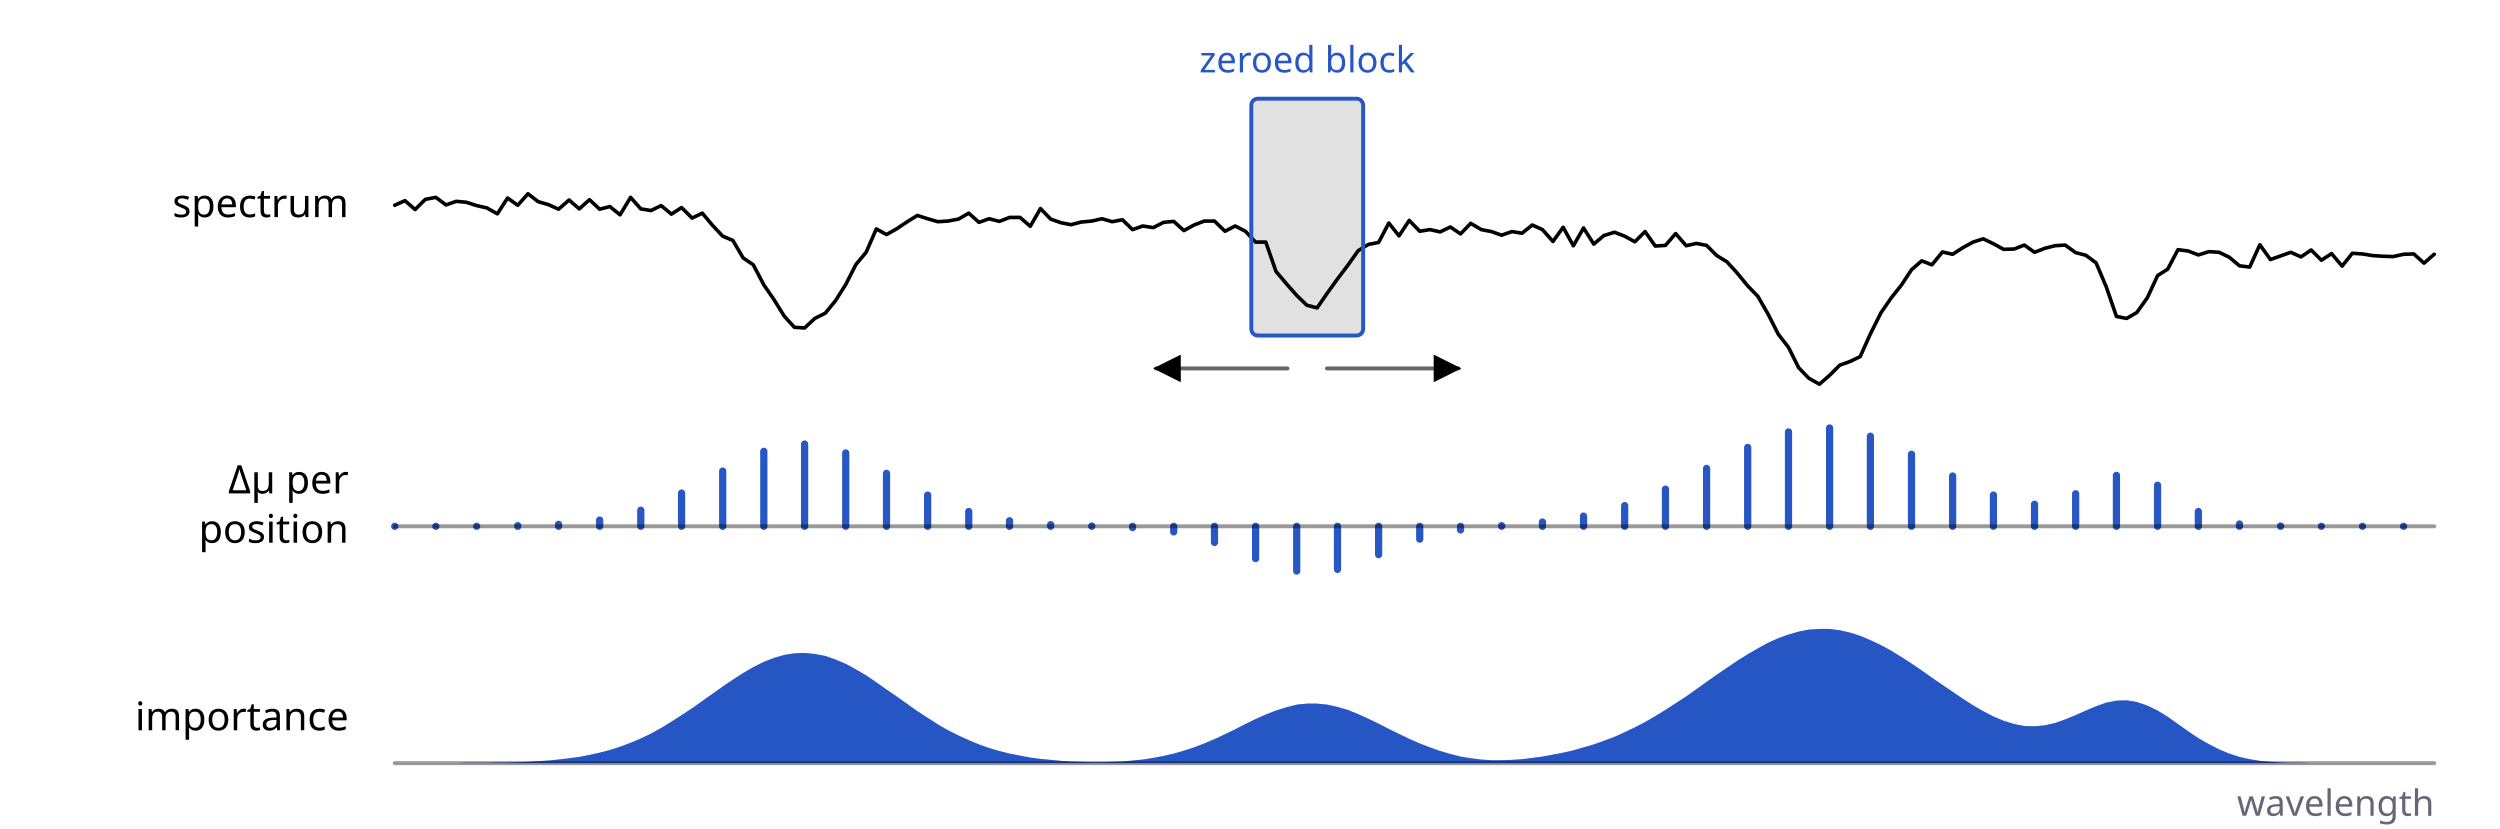
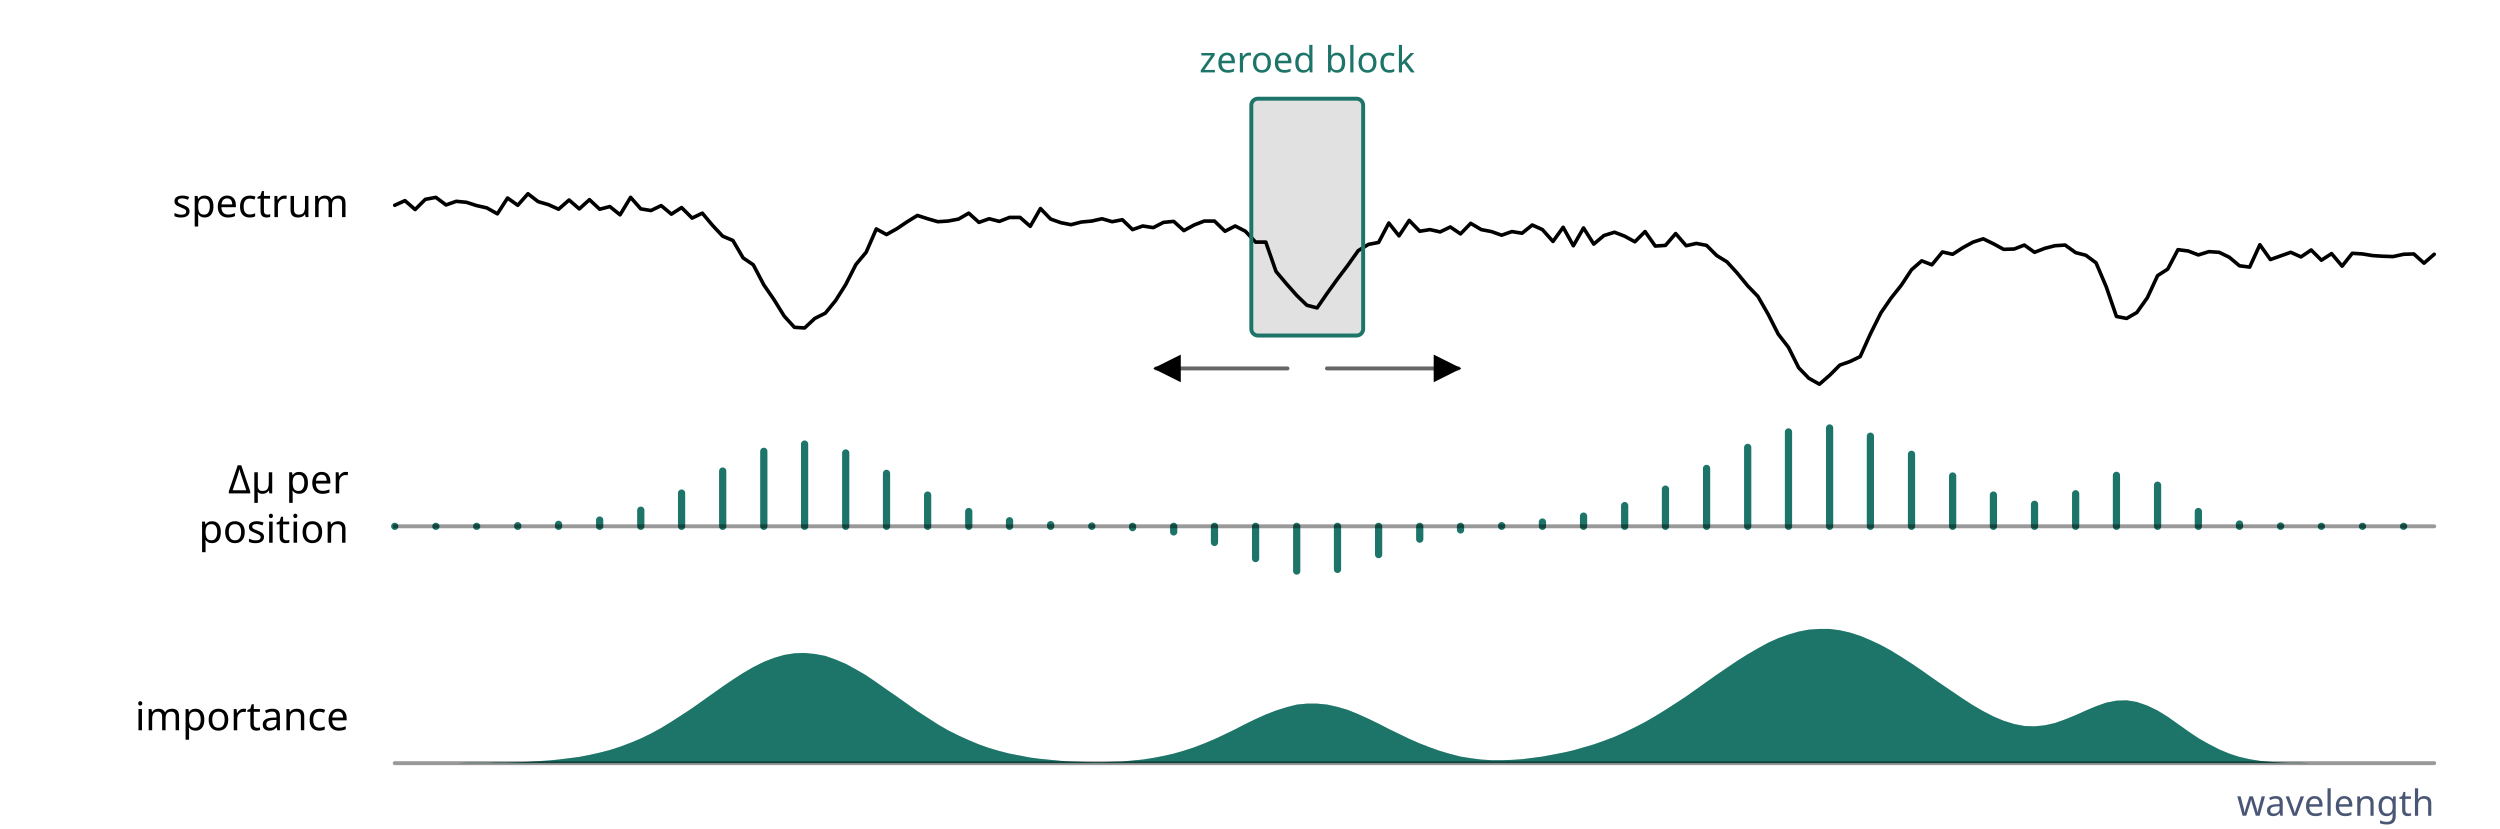
<svg xmlns="http://www.w3.org/2000/svg" viewBox="0 0 760 252" width="100%" role="img" aria-labelledby="ablation-title" font-family="sans-serif" font-size="13" fill="none" stroke="currentColor" stroke-width="1.2" stroke-linejoin="round" stroke-linecap="round">
  <defs>
    <marker id="ablation-arrow" viewBox="0 0 10 10" refX="9" refY="5" markerWidth="7" markerHeight="7" orient="auto-start-reverse">
      <path d="M0 0 L10 5 L0 10 z" fill="currentColor" stroke="none" />
    </marker>
  </defs>
  <text x="106.0" y="66.0" font-size="12" text-anchor="end" stroke="none" fill="currentColor">spectrum</text>
  <path d="M120.0 62.4 L123.1 61.0 L126.2 63.7 L129.3 60.6 L132.5 60.0 L135.6 62.3 L138.7 61.2 L141.8 61.5 L144.9 62.5 L148.0 63.2 L151.2 65.0 L154.3 60.2 L157.4 62.4 L160.5 58.9 L163.6 61.3 L166.7 62.2 L169.8 63.6 L173.0 60.8 L176.1 63.5 L179.2 60.7 L182.3 63.6 L185.4 62.8 L188.5 65.3 L191.7 60.0 L194.8 63.5 L197.9 64.0 L201.0 62.5 L204.1 65.1 L207.2 63.1 L210.4 66.3 L213.5 64.8 L216.6 68.5 L219.7 71.8 L222.8 73.1 L225.9 78.4 L229.0 80.5 L232.2 86.6 L235.3 91.1 L238.4 96.1 L241.5 99.5 L244.6 99.7 L247.7 96.8 L250.9 95.2 L254.0 91.4 L257.1 86.5 L260.2 80.4 L263.3 76.7 L266.4 69.6 L269.5 71.3 L272.7 69.5 L275.8 67.4 L278.9 65.5 L282.0 66.5 L285.1 67.4 L288.2 67.2 L291.4 66.6 L294.5 64.8 L297.6 67.6 L300.7 66.5 L303.8 67.3 L306.9 66.1 L310.1 66.1 L313.2 68.8 L316.3 63.4 L319.4 66.6 L322.5 67.7 L325.6 68.3 L328.7 67.5 L331.9 67.2 L335.0 66.5 L338.1 67.4 L341.2 66.8 L344.3 69.8 L347.4 68.7 L350.6 69.2 L353.7 67.6 L356.8 67.3 L359.9 70.1 L363.0 68.4 L366.1 67.2 L369.2 67.2 L372.4 70.3 L375.5 68.7 L378.6 70.3 L381.7 73.6 L384.8 73.6 L387.9 82.5 L391.1 86.3 L394.2 89.8 L397.3 92.8 L400.4 93.6 L403.5 89.1 L406.6 84.8 L409.7 80.7 L412.9 76.2 L416.0 74.3 L419.1 73.7 L422.2 67.8 L425.3 71.7 L428.4 67.0 L431.6 70.3 L434.7 69.8 L437.8 70.5 L440.9 69.0 L444.0 71.1 L447.1 67.9 L450.3 69.8 L453.4 70.4 L456.5 71.5 L459.6 70.4 L462.7 70.9 L465.8 68.4 L468.9 69.8 L472.1 73.4 L475.2 69.1 L478.3 74.7 L481.4 69.3 L484.5 74.2 L487.6 71.6 L490.8 70.6 L493.9 71.8 L497.0 73.5 L500.1 70.4 L503.2 74.8 L506.3 74.6 L509.4 71.0 L512.6 74.7 L515.7 74.0 L518.8 74.6 L521.9 77.7 L525.0 79.6 L528.1 83.0 L531.3 86.9 L534.4 90.1 L537.5 95.5 L540.6 101.6 L543.7 105.6 L546.8 111.8 L549.9 115.0 L553.1 116.8 L556.2 114.1 L559.3 111.0 L562.4 109.9 L565.5 108.4 L568.6 101.5 L571.8 95.1 L574.9 90.6 L578.0 86.7 L581.1 82.0 L584.2 79.3 L587.3 80.5 L590.5 76.6 L593.6 77.3 L596.7 75.3 L599.8 73.6 L602.9 72.6 L606.0 74.1 L609.1 75.8 L612.3 75.7 L615.4 74.5 L618.5 76.7 L621.6 75.5 L624.7 74.7 L627.8 74.5 L631.0 76.8 L634.1 77.6 L637.2 79.9 L640.3 87.2 L643.4 96.2 L646.5 96.8 L649.6 95.0 L652.8 90.5 L655.9 83.8 L659.0 81.8 L662.1 75.9 L665.2 76.3 L668.3 77.5 L671.5 76.5 L674.6 76.7 L677.7 78.2 L680.8 80.8 L683.9 81.2 L687.0 74.4 L690.2 78.9 L693.3 77.8 L696.4 76.7 L699.5 78.1 L702.6 76.0 L705.7 79.1 L708.8 77.1 L712.0 80.9 L715.1 77.0 L718.2 77.2 L721.3 77.7 L724.4 77.9 L727.5 78.0 L730.7 77.3 L733.8 77.2 L736.9 80.0 L740.0 77.3" stroke-width="1.1" />
-   <rect x="380.4" y="30.0" width="34.0" height="72.0" rx="2" fill="currentColor" fill-opacity="0.12" style="stroke: var(--color-brand-primary, #2757c4)" />
-   <text x="397.4" y="22.0" font-size="11" text-anchor="middle" stroke="none" style="fill: var(--color-brand-primary, #2757c4)">zeroed block</text>
+   <rect x="380.4" y="30.0" width="34.0" height="72.0" rx="2" fill="currentColor" fill-opacity="0.12" style="stroke: var(--d-teal, #1D7468)" />
+   <text x="397.4" y="22.0" font-size="11" text-anchor="middle" stroke="none" style="fill: var(--d-teal, #1D7468)">zeroed block</text>
  <line x1="403.4" y1="112.0" x2="443.4" y2="112.0" marker-end="url(#ablation-arrow)" stroke-opacity="0.6" />
  <line x1="391.4" y1="112.0" x2="351.4" y2="112.0" marker-end="url(#ablation-arrow)" stroke-opacity="0.6" />
  <text x="106.0" y="150.0" font-size="12" text-anchor="end" stroke="none" fill="currentColor">Δμ per</text>
  <text x="106.0" y="165.0" font-size="12" text-anchor="end" stroke="none" fill="currentColor">position</text>
-   <line x1="120.0" y1="160.0" x2="120.0" y2="160.0" stroke-width="2.2" style="stroke: var(--color-brand-primary, #2757c4)" />
-   <line x1="132.5" y1="160.0" x2="132.5" y2="160.0" stroke-width="2.2" style="stroke: var(--color-brand-primary, #2757c4)" />
-   <line x1="144.9" y1="160.0" x2="144.9" y2="160.0" stroke-width="2.2" style="stroke: var(--color-brand-primary, #2757c4)" />
-   <line x1="157.4" y1="160.0" x2="157.4" y2="159.8" stroke-width="2.2" style="stroke: var(--color-brand-primary, #2757c4)" />
-   <line x1="169.8" y1="160.0" x2="169.8" y2="159.4" stroke-width="2.2" style="stroke: var(--color-brand-primary, #2757c4)" />
-   <line x1="182.3" y1="160.0" x2="182.3" y2="158.1" stroke-width="2.2" style="stroke: var(--color-brand-primary, #2757c4)" />
-   <line x1="194.8" y1="160.0" x2="194.8" y2="155.1" stroke-width="2.2" style="stroke: var(--color-brand-primary, #2757c4)" />
-   <line x1="207.2" y1="160.0" x2="207.2" y2="149.9" stroke-width="2.2" style="stroke: var(--color-brand-primary, #2757c4)" />
-   <line x1="219.7" y1="160.0" x2="219.7" y2="143.2" stroke-width="2.2" style="stroke: var(--color-brand-primary, #2757c4)" />
-   <line x1="232.2" y1="160.0" x2="232.2" y2="137.2" stroke-width="2.2" style="stroke: var(--color-brand-primary, #2757c4)" />
-   <line x1="244.6" y1="160.0" x2="244.6" y2="135.0" stroke-width="2.2" style="stroke: var(--color-brand-primary, #2757c4)" />
-   <line x1="257.1" y1="160.0" x2="257.1" y2="137.7" stroke-width="2.2" style="stroke: var(--color-brand-primary, #2757c4)" />
-   <line x1="269.5" y1="160.0" x2="269.5" y2="143.9" stroke-width="2.2" style="stroke: var(--color-brand-primary, #2757c4)" />
-   <line x1="282.0" y1="160.0" x2="282.0" y2="150.5" stroke-width="2.2" style="stroke: var(--color-brand-primary, #2757c4)" />
-   <line x1="294.5" y1="160.0" x2="294.5" y2="155.5" stroke-width="2.2" style="stroke: var(--color-brand-primary, #2757c4)" />
-   <line x1="306.9" y1="160.0" x2="306.9" y2="158.3" stroke-width="2.2" style="stroke: var(--color-brand-primary, #2757c4)" />
-   <line x1="319.4" y1="160.0" x2="319.4" y2="159.5" stroke-width="2.2" style="stroke: var(--color-brand-primary, #2757c4)" />
-   <line x1="331.9" y1="160.0" x2="331.9" y2="159.9" stroke-width="2.2" style="stroke: var(--color-brand-primary, #2757c4)" />
-   <line x1="344.3" y1="160.0" x2="344.3" y2="160.4" stroke-width="2.2" style="stroke: var(--color-brand-primary, #2757c4)" />
-   <line x1="356.8" y1="160.0" x2="356.8" y2="161.7" stroke-width="2.2" style="stroke: var(--color-brand-primary, #2757c4)" />
-   <line x1="369.2" y1="160.0" x2="369.2" y2="164.9" stroke-width="2.2" style="stroke: var(--color-brand-primary, #2757c4)" />
-   <line x1="381.7" y1="160.0" x2="381.7" y2="169.8" stroke-width="2.2" style="stroke: var(--color-brand-primary, #2757c4)" />
-   <line x1="394.2" y1="160.0" x2="394.2" y2="173.6" stroke-width="2.2" style="stroke: var(--color-brand-primary, #2757c4)" />
-   <line x1="406.6" y1="160.0" x2="406.6" y2="173.1" stroke-width="2.2" style="stroke: var(--color-brand-primary, #2757c4)" />
-   <line x1="419.1" y1="160.0" x2="419.1" y2="168.6" stroke-width="2.2" style="stroke: var(--color-brand-primary, #2757c4)" />
-   <line x1="431.6" y1="160.0" x2="431.6" y2="163.9" stroke-width="2.2" style="stroke: var(--color-brand-primary, #2757c4)" />
-   <line x1="444.0" y1="160.0" x2="444.0" y2="161.1" stroke-width="2.2" style="stroke: var(--color-brand-primary, #2757c4)" />
-   <line x1="456.5" y1="160.0" x2="456.5" y2="159.8" stroke-width="2.2" style="stroke: var(--color-brand-primary, #2757c4)" />
-   <line x1="468.9" y1="160.0" x2="468.9" y2="158.7" stroke-width="2.2" style="stroke: var(--color-brand-primary, #2757c4)" />
-   <line x1="481.4" y1="160.0" x2="481.4" y2="156.9" stroke-width="2.2" style="stroke: var(--color-brand-primary, #2757c4)" />
-   <line x1="493.9" y1="160.0" x2="493.9" y2="153.7" stroke-width="2.2" style="stroke: var(--color-brand-primary, #2757c4)" />
-   <line x1="506.3" y1="160.0" x2="506.3" y2="148.7" stroke-width="2.2" style="stroke: var(--color-brand-primary, #2757c4)" />
-   <line x1="518.8" y1="160.0" x2="518.8" y2="142.4" stroke-width="2.2" style="stroke: var(--color-brand-primary, #2757c4)" />
-   <line x1="531.3" y1="160.0" x2="531.3" y2="136.0" stroke-width="2.2" style="stroke: var(--color-brand-primary, #2757c4)" />
-   <line x1="543.7" y1="160.0" x2="543.7" y2="131.3" stroke-width="2.2" style="stroke: var(--color-brand-primary, #2757c4)" />
-   <line x1="556.2" y1="160.0" x2="556.2" y2="130.1" stroke-width="2.2" style="stroke: var(--color-brand-primary, #2757c4)" />
-   <line x1="568.6" y1="160.0" x2="568.6" y2="132.6" stroke-width="2.2" style="stroke: var(--color-brand-primary, #2757c4)" />
-   <line x1="581.1" y1="160.0" x2="581.1" y2="138.1" stroke-width="2.2" style="stroke: var(--color-brand-primary, #2757c4)" />
-   <line x1="593.6" y1="160.0" x2="593.6" y2="144.7" stroke-width="2.2" style="stroke: var(--color-brand-primary, #2757c4)" />
-   <line x1="606.0" y1="160.0" x2="606.0" y2="150.5" stroke-width="2.2" style="stroke: var(--color-brand-primary, #2757c4)" />
-   <line x1="618.5" y1="160.0" x2="618.5" y2="153.3" stroke-width="2.2" style="stroke: var(--color-brand-primary, #2757c4)" />
-   <line x1="631.0" y1="160.0" x2="631.0" y2="150.1" stroke-width="2.2" style="stroke: var(--color-brand-primary, #2757c4)" />
-   <line x1="643.4" y1="160.0" x2="643.4" y2="144.5" stroke-width="2.2" style="stroke: var(--color-brand-primary, #2757c4)" />
-   <line x1="655.9" y1="160.0" x2="655.9" y2="147.5" stroke-width="2.2" style="stroke: var(--color-brand-primary, #2757c4)" />
-   <line x1="668.3" y1="160.0" x2="668.3" y2="155.5" stroke-width="2.2" style="stroke: var(--color-brand-primary, #2757c4)" />
-   <line x1="680.8" y1="160.0" x2="680.8" y2="159.3" stroke-width="2.2" style="stroke: var(--color-brand-primary, #2757c4)" />
-   <line x1="693.3" y1="160.0" x2="693.3" y2="159.9" stroke-width="2.2" style="stroke: var(--color-brand-primary, #2757c4)" />
-   <line x1="705.7" y1="160.0" x2="705.7" y2="160.0" stroke-width="2.2" style="stroke: var(--color-brand-primary, #2757c4)" />
-   <line x1="718.2" y1="160.0" x2="718.2" y2="160.0" stroke-width="2.2" style="stroke: var(--color-brand-primary, #2757c4)" />
-   <line x1="730.7" y1="160.0" x2="730.7" y2="160.0" stroke-width="2.2" style="stroke: var(--color-brand-primary, #2757c4)" />
+   <line x1="120.0" y1="160.0" x2="120.0" y2="160.0" stroke-width="2.2" style="stroke: var(--d-teal, #1D7468)" />
+   <line x1="132.5" y1="160.0" x2="132.5" y2="160.0" stroke-width="2.2" style="stroke: var(--d-teal, #1D7468)" />
+   <line x1="144.9" y1="160.0" x2="144.9" y2="160.0" stroke-width="2.2" style="stroke: var(--d-teal, #1D7468)" />
+   <line x1="157.4" y1="160.0" x2="157.4" y2="159.8" stroke-width="2.2" style="stroke: var(--d-teal, #1D7468)" />
+   <line x1="169.8" y1="160.0" x2="169.8" y2="159.4" stroke-width="2.2" style="stroke: var(--d-teal, #1D7468)" />
+   <line x1="182.3" y1="160.0" x2="182.3" y2="158.1" stroke-width="2.2" style="stroke: var(--d-teal, #1D7468)" />
+   <line x1="194.8" y1="160.0" x2="194.8" y2="155.1" stroke-width="2.2" style="stroke: var(--d-teal, #1D7468)" />
+   <line x1="207.2" y1="160.0" x2="207.2" y2="149.9" stroke-width="2.2" style="stroke: var(--d-teal, #1D7468)" />
+   <line x1="219.7" y1="160.0" x2="219.7" y2="143.2" stroke-width="2.2" style="stroke: var(--d-teal, #1D7468)" />
+   <line x1="232.2" y1="160.0" x2="232.2" y2="137.2" stroke-width="2.2" style="stroke: var(--d-teal, #1D7468)" />
+   <line x1="244.6" y1="160.0" x2="244.6" y2="135.0" stroke-width="2.2" style="stroke: var(--d-teal, #1D7468)" />
+   <line x1="257.1" y1="160.0" x2="257.1" y2="137.7" stroke-width="2.2" style="stroke: var(--d-teal, #1D7468)" />
+   <line x1="269.5" y1="160.0" x2="269.5" y2="143.9" stroke-width="2.2" style="stroke: var(--d-teal, #1D7468)" />
+   <line x1="282.0" y1="160.0" x2="282.0" y2="150.5" stroke-width="2.2" style="stroke: var(--d-teal, #1D7468)" />
+   <line x1="294.5" y1="160.0" x2="294.5" y2="155.5" stroke-width="2.2" style="stroke: var(--d-teal, #1D7468)" />
+   <line x1="306.9" y1="160.0" x2="306.9" y2="158.3" stroke-width="2.2" style="stroke: var(--d-teal, #1D7468)" />
+   <line x1="319.4" y1="160.0" x2="319.4" y2="159.5" stroke-width="2.2" style="stroke: var(--d-teal, #1D7468)" />
+   <line x1="331.9" y1="160.0" x2="331.9" y2="159.9" stroke-width="2.2" style="stroke: var(--d-teal, #1D7468)" />
+   <line x1="344.3" y1="160.0" x2="344.3" y2="160.4" stroke-width="2.2" style="stroke: var(--d-teal, #1D7468)" />
+   <line x1="356.8" y1="160.0" x2="356.8" y2="161.7" stroke-width="2.2" style="stroke: var(--d-teal, #1D7468)" />
+   <line x1="369.2" y1="160.0" x2="369.2" y2="164.9" stroke-width="2.2" style="stroke: var(--d-teal, #1D7468)" />
+   <line x1="381.7" y1="160.0" x2="381.7" y2="169.8" stroke-width="2.2" style="stroke: var(--d-teal, #1D7468)" />
+   <line x1="394.2" y1="160.0" x2="394.2" y2="173.6" stroke-width="2.2" style="stroke: var(--d-teal, #1D7468)" />
+   <line x1="406.6" y1="160.0" x2="406.6" y2="173.1" stroke-width="2.2" style="stroke: var(--d-teal, #1D7468)" />
+   <line x1="419.1" y1="160.0" x2="419.1" y2="168.6" stroke-width="2.2" style="stroke: var(--d-teal, #1D7468)" />
+   <line x1="431.6" y1="160.0" x2="431.6" y2="163.9" stroke-width="2.2" style="stroke: var(--d-teal, #1D7468)" />
+   <line x1="444.0" y1="160.0" x2="444.0" y2="161.1" stroke-width="2.2" style="stroke: var(--d-teal, #1D7468)" />
+   <line x1="456.5" y1="160.0" x2="456.5" y2="159.8" stroke-width="2.2" style="stroke: var(--d-teal, #1D7468)" />
+   <line x1="468.9" y1="160.0" x2="468.9" y2="158.7" stroke-width="2.2" style="stroke: var(--d-teal, #1D7468)" />
+   <line x1="481.4" y1="160.0" x2="481.4" y2="156.9" stroke-width="2.2" style="stroke: var(--d-teal, #1D7468)" />
+   <line x1="493.9" y1="160.0" x2="493.9" y2="153.7" stroke-width="2.2" style="stroke: var(--d-teal, #1D7468)" />
+   <line x1="506.3" y1="160.0" x2="506.3" y2="148.7" stroke-width="2.2" style="stroke: var(--d-teal, #1D7468)" />
+   <line x1="518.8" y1="160.0" x2="518.8" y2="142.4" stroke-width="2.2" style="stroke: var(--d-teal, #1D7468)" />
+   <line x1="531.3" y1="160.0" x2="531.3" y2="136.0" stroke-width="2.2" style="stroke: var(--d-teal, #1D7468)" />
+   <line x1="543.7" y1="160.0" x2="543.7" y2="131.3" stroke-width="2.2" style="stroke: var(--d-teal, #1D7468)" />
+   <line x1="556.2" y1="160.0" x2="556.2" y2="130.1" stroke-width="2.2" style="stroke: var(--d-teal, #1D7468)" />
+   <line x1="568.6" y1="160.0" x2="568.6" y2="132.6" stroke-width="2.2" style="stroke: var(--d-teal, #1D7468)" />
+   <line x1="581.1" y1="160.0" x2="581.1" y2="138.1" stroke-width="2.2" style="stroke: var(--d-teal, #1D7468)" />
+   <line x1="593.6" y1="160.0" x2="593.6" y2="144.7" stroke-width="2.2" style="stroke: var(--d-teal, #1D7468)" />
+   <line x1="606.0" y1="160.0" x2="606.0" y2="150.5" stroke-width="2.2" style="stroke: var(--d-teal, #1D7468)" />
+   <line x1="618.5" y1="160.0" x2="618.5" y2="153.3" stroke-width="2.2" style="stroke: var(--d-teal, #1D7468)" />
+   <line x1="631.0" y1="160.0" x2="631.0" y2="150.1" stroke-width="2.2" style="stroke: var(--d-teal, #1D7468)" />
+   <line x1="643.4" y1="160.0" x2="643.4" y2="144.5" stroke-width="2.2" style="stroke: var(--d-teal, #1D7468)" />
+   <line x1="655.9" y1="160.0" x2="655.9" y2="147.5" stroke-width="2.2" style="stroke: var(--d-teal, #1D7468)" />
+   <line x1="668.3" y1="160.0" x2="668.3" y2="155.5" stroke-width="2.2" style="stroke: var(--d-teal, #1D7468)" />
+   <line x1="680.8" y1="160.0" x2="680.8" y2="159.3" stroke-width="2.2" style="stroke: var(--d-teal, #1D7468)" />
+   <line x1="693.3" y1="160.0" x2="693.3" y2="159.9" stroke-width="2.2" style="stroke: var(--d-teal, #1D7468)" />
+   <line x1="705.7" y1="160.0" x2="705.7" y2="160.0" stroke-width="2.2" style="stroke: var(--d-teal, #1D7468)" />
+   <line x1="718.2" y1="160.0" x2="718.2" y2="160.0" stroke-width="2.2" style="stroke: var(--d-teal, #1D7468)" />
+   <line x1="730.7" y1="160.0" x2="730.7" y2="160.0" stroke-width="2.2" style="stroke: var(--d-teal, #1D7468)" />
  <line x1="120.0" y1="160.0" x2="740.0" y2="160.0" stroke-opacity="0.4" />
  <text x="106.0" y="222.0" font-size="12" text-anchor="end" stroke="none" fill="currentColor">importance</text>
-   <path d="M120.0 232.0 L123.1 232.0 L126.2 232.0 L129.3 232.0 L132.5 232.0 L135.6 232.0 L138.7 232.0 L141.8 231.9 L144.9 231.9 L148.0 231.9 L151.2 231.8 L154.3 231.8 L157.4 231.7 L160.5 231.6 L163.6 231.4 L166.7 231.2 L169.8 230.9 L173.0 230.5 L176.1 230.1 L179.2 229.5 L182.3 228.8 L185.4 228.0 L188.5 227.0 L191.7 225.8 L194.8 224.5 L197.9 223.0 L201.0 221.3 L204.1 219.4 L207.2 217.4 L210.4 215.3 L213.5 213.1 L216.6 210.9 L219.7 208.7 L222.8 206.6 L225.9 204.6 L229.0 202.8 L232.2 201.2 L235.3 200.0 L238.4 199.1 L241.5 198.6 L244.6 198.5 L247.7 198.8 L250.9 199.4 L254.0 200.5 L257.1 201.8 L260.2 203.5 L263.3 205.3 L266.4 207.4 L269.5 209.6 L272.7 211.8 L275.8 214.0 L278.9 216.2 L282.0 218.2 L285.1 220.2 L288.2 222.0 L291.4 223.6 L294.5 225.0 L297.6 226.3 L300.7 227.4 L303.8 228.3 L306.9 229.1 L310.1 229.7 L313.2 230.3 L316.3 230.7 L319.4 231.0 L322.5 231.3 L325.6 231.5 L328.7 231.6 L331.9 231.7 L335.0 231.7 L338.1 231.6 L341.2 231.5 L344.3 231.2 L347.4 230.9 L350.6 230.4 L353.7 229.8 L356.8 229.1 L359.9 228.2 L363.0 227.2 L366.1 226.0 L369.2 224.7 L372.4 223.2 L375.5 221.7 L378.6 220.1 L381.7 218.6 L384.8 217.2 L387.9 216.0 L391.1 215.0 L394.2 214.2 L397.3 213.9 L400.4 213.9 L403.5 214.2 L406.6 214.9 L409.7 215.8 L412.9 217.1 L416.0 218.5 L419.1 220.0 L422.2 221.6 L425.3 223.1 L428.4 224.6 L431.6 226.0 L434.7 227.2 L437.8 228.3 L440.9 229.2 L444.0 230.0 L447.1 230.5 L450.3 230.9 L453.4 231.1 L456.5 231.1 L459.6 231.0 L462.7 230.8 L465.8 230.4 L468.9 230.0 L472.1 229.4 L475.2 228.8 L478.3 228.1 L481.4 227.2 L484.5 226.3 L487.6 225.2 L490.8 224.0 L493.9 222.6 L497.0 221.1 L500.1 219.5 L503.2 217.7 L506.3 215.8 L509.4 213.8 L512.6 211.7 L515.7 209.5 L518.8 207.3 L521.9 205.1 L525.0 203.0 L528.1 200.9 L531.3 198.9 L534.4 197.1 L537.5 195.4 L540.6 194.0 L543.7 192.9 L546.8 192.0 L549.9 191.4 L553.1 191.2 L556.2 191.2 L559.3 191.6 L562.4 192.3 L565.5 193.3 L568.6 194.6 L571.8 196.1 L574.9 197.8 L578.0 199.7 L581.1 201.7 L584.2 203.8 L587.3 206.0 L590.5 208.2 L593.6 210.3 L596.7 212.4 L599.8 214.4 L602.9 216.2 L606.0 217.8 L609.1 219.1 L612.3 220.1 L615.4 220.7 L618.5 220.8 L621.6 220.5 L624.7 219.8 L627.8 218.7 L631.0 217.4 L634.1 216.0 L637.2 214.7 L640.3 213.6 L643.4 213.0 L646.5 212.9 L649.6 213.4 L652.8 214.5 L655.9 216.0 L659.0 217.9 L662.1 220.1 L665.2 222.3 L668.3 224.4 L671.5 226.2 L674.6 227.8 L677.7 229.1 L680.8 230.1 L683.9 230.8 L687.0 231.3 L690.2 231.6 L693.3 231.8 L696.4 231.9 L699.5 231.9 L702.6 232.0 L705.7 232.0 L708.8 232.0 L712.0 232.0 L715.1 232.0 L718.2 232.0 L721.3 232.0 L724.4 232.0 L727.5 232.0 L730.7 232.0 L733.8 232.0 L736.9 232.0 L740.0 232.0 L740.0 232 L120.0 232 Z" stroke-opacity="0" style="fill: var(--color-brand-primary, #2757c4)" />
-   <path d="M120.0 232.0 L123.1 232.0 L126.2 232.0 L129.3 232.0 L132.5 232.0 L135.6 232.0 L138.7 232.0 L141.8 231.9 L144.9 231.9 L148.0 231.9 L151.2 231.8 L154.3 231.8 L157.4 231.7 L160.5 231.6 L163.6 231.4 L166.7 231.2 L169.8 230.9 L173.0 230.5 L176.1 230.1 L179.2 229.5 L182.3 228.8 L185.4 228.0 L188.5 227.0 L191.7 225.8 L194.8 224.5 L197.9 223.0 L201.0 221.3 L204.1 219.4 L207.2 217.4 L210.4 215.3 L213.5 213.1 L216.6 210.9 L219.7 208.7 L222.8 206.6 L225.9 204.6 L229.0 202.8 L232.2 201.2 L235.3 200.0 L238.4 199.1 L241.5 198.6 L244.6 198.5 L247.7 198.8 L250.9 199.4 L254.0 200.5 L257.1 201.8 L260.2 203.5 L263.3 205.3 L266.4 207.4 L269.5 209.6 L272.7 211.8 L275.8 214.0 L278.9 216.2 L282.0 218.2 L285.1 220.2 L288.2 222.0 L291.4 223.6 L294.5 225.0 L297.6 226.3 L300.7 227.4 L303.8 228.3 L306.9 229.1 L310.1 229.7 L313.2 230.3 L316.3 230.7 L319.4 231.0 L322.5 231.3 L325.6 231.5 L328.7 231.6 L331.9 231.7 L335.0 231.7 L338.1 231.6 L341.2 231.5 L344.3 231.2 L347.4 230.9 L350.6 230.4 L353.7 229.8 L356.8 229.1 L359.9 228.2 L363.0 227.2 L366.1 226.0 L369.2 224.7 L372.4 223.2 L375.5 221.7 L378.6 220.1 L381.7 218.6 L384.8 217.2 L387.9 216.0 L391.1 215.0 L394.2 214.2 L397.3 213.9 L400.4 213.9 L403.5 214.2 L406.6 214.9 L409.7 215.8 L412.9 217.1 L416.0 218.5 L419.1 220.0 L422.2 221.6 L425.3 223.1 L428.4 224.6 L431.6 226.0 L434.7 227.2 L437.8 228.3 L440.9 229.2 L444.0 230.0 L447.1 230.5 L450.3 230.9 L453.4 231.1 L456.5 231.1 L459.6 231.0 L462.7 230.8 L465.8 230.4 L468.9 230.0 L472.1 229.4 L475.2 228.8 L478.3 228.1 L481.4 227.2 L484.5 226.3 L487.6 225.2 L490.8 224.0 L493.9 222.6 L497.0 221.1 L500.1 219.5 L503.2 217.7 L506.3 215.8 L509.4 213.8 L512.6 211.7 L515.7 209.5 L518.8 207.3 L521.9 205.1 L525.0 203.0 L528.1 200.9 L531.3 198.9 L534.4 197.1 L537.5 195.4 L540.6 194.0 L543.7 192.9 L546.8 192.0 L549.9 191.4 L553.1 191.2 L556.2 191.2 L559.3 191.6 L562.4 192.3 L565.5 193.3 L568.6 194.6 L571.8 196.1 L574.9 197.8 L578.0 199.7 L581.1 201.7 L584.2 203.8 L587.3 206.0 L590.5 208.2 L593.6 210.3 L596.7 212.4 L599.8 214.4 L602.9 216.2 L606.0 217.8 L609.1 219.1 L612.3 220.1 L615.4 220.7 L618.5 220.8 L621.6 220.5 L624.7 219.8 L627.8 218.7 L631.0 217.4 L634.1 216.0 L637.2 214.7 L640.3 213.6 L643.4 213.0 L646.5 212.9 L649.6 213.4 L652.8 214.5 L655.9 216.0 L659.0 217.9 L662.1 220.1 L665.2 222.3 L668.3 224.4 L671.5 226.2 L674.6 227.8 L677.7 229.1 L680.8 230.1 L683.9 230.8 L687.0 231.3 L690.2 231.6 L693.3 231.8 L696.4 231.9 L699.5 231.9 L702.6 232.0 L705.7 232.0 L708.8 232.0 L712.0 232.0 L715.1 232.0 L718.2 232.0 L721.3 232.0 L724.4 232.0 L727.5 232.0 L730.7 232.0 L733.8 232.0 L736.9 232.0 L740.0 232.0 L740.0 232 L120.0 232 Z" style="fill: var(--color-brand-primary, #2757c4); fill-opacity: 0.25; stroke: none" />
+   <path d="M120.0 232.0 L123.1 232.0 L126.2 232.0 L129.3 232.0 L132.5 232.0 L135.6 232.0 L138.7 232.0 L141.8 231.9 L144.9 231.9 L148.0 231.9 L151.2 231.8 L154.3 231.8 L157.4 231.7 L160.5 231.6 L163.6 231.4 L166.7 231.2 L169.8 230.9 L173.0 230.5 L176.1 230.1 L179.2 229.5 L182.3 228.8 L185.4 228.0 L188.5 227.0 L191.7 225.8 L194.8 224.5 L197.9 223.0 L201.0 221.3 L204.1 219.4 L207.2 217.4 L210.4 215.3 L213.5 213.1 L216.6 210.9 L219.7 208.7 L222.8 206.6 L225.9 204.6 L229.0 202.8 L232.2 201.2 L235.3 200.0 L238.4 199.1 L241.5 198.6 L244.6 198.5 L247.7 198.8 L250.9 199.4 L254.0 200.5 L257.1 201.8 L260.2 203.5 L263.3 205.3 L266.4 207.4 L269.5 209.6 L272.7 211.8 L275.8 214.0 L278.9 216.2 L282.0 218.2 L285.1 220.2 L288.2 222.0 L291.4 223.6 L294.5 225.0 L297.6 226.3 L300.7 227.4 L303.8 228.3 L306.9 229.1 L310.1 229.7 L313.2 230.3 L316.3 230.7 L319.4 231.0 L322.5 231.3 L325.6 231.5 L328.7 231.6 L331.9 231.7 L335.0 231.7 L338.1 231.6 L341.2 231.5 L344.3 231.2 L347.4 230.9 L350.6 230.4 L353.7 229.8 L356.8 229.1 L359.9 228.2 L363.0 227.2 L366.1 226.0 L369.2 224.7 L372.4 223.2 L375.5 221.7 L378.6 220.1 L381.7 218.6 L384.8 217.2 L387.9 216.0 L391.1 215.0 L394.2 214.2 L397.3 213.9 L400.4 213.9 L403.5 214.2 L406.6 214.9 L409.7 215.8 L412.9 217.1 L416.0 218.5 L419.1 220.0 L422.2 221.6 L425.3 223.1 L428.4 224.6 L431.6 226.0 L434.7 227.2 L437.8 228.3 L440.9 229.2 L444.0 230.0 L447.1 230.5 L450.3 230.9 L453.4 231.1 L456.5 231.1 L459.6 231.0 L462.7 230.8 L465.8 230.4 L468.9 230.0 L472.1 229.4 L475.2 228.8 L478.3 228.1 L481.4 227.2 L484.5 226.3 L487.6 225.2 L490.8 224.0 L493.9 222.6 L497.0 221.1 L500.1 219.5 L503.2 217.7 L506.3 215.8 L509.4 213.8 L512.6 211.7 L515.7 209.5 L518.8 207.3 L521.9 205.1 L525.0 203.0 L528.1 200.9 L531.3 198.9 L534.4 197.1 L537.5 195.4 L540.6 194.0 L543.7 192.9 L546.8 192.0 L549.9 191.4 L553.1 191.2 L556.2 191.2 L559.3 191.6 L562.4 192.3 L565.5 193.3 L568.6 194.6 L571.8 196.1 L574.9 197.8 L578.0 199.7 L581.1 201.7 L584.2 203.8 L587.3 206.0 L590.5 208.2 L593.6 210.3 L596.7 212.4 L599.8 214.4 L602.9 216.2 L606.0 217.8 L609.1 219.1 L612.3 220.1 L615.4 220.7 L618.5 220.8 L621.6 220.5 L624.7 219.8 L627.8 218.7 L631.0 217.4 L634.1 216.0 L637.2 214.7 L640.3 213.6 L643.4 213.0 L646.5 212.9 L649.6 213.4 L652.8 214.5 L655.9 216.0 L659.0 217.9 L662.1 220.1 L665.2 222.3 L668.3 224.4 L671.5 226.2 L674.6 227.8 L677.7 229.1 L680.8 230.1 L683.9 230.8 L687.0 231.3 L690.2 231.6 L693.3 231.8 L696.4 231.9 L699.5 231.9 L702.6 232.0 L705.7 232.0 L708.8 232.0 L712.0 232.0 L715.1 232.0 L718.2 232.0 L721.3 232.0 L724.4 232.0 L727.5 232.0 L730.7 232.0 L733.8 232.0 L736.9 232.0 L740.0 232.0 L740.0 232 L120.0 232 Z" stroke-opacity="0" style="fill: var(--d-teal, #1D7468)" />
+   <path d="M120.0 232.0 L123.1 232.0 L126.2 232.0 L129.3 232.0 L132.5 232.0 L135.6 232.0 L138.7 232.0 L141.8 231.9 L144.9 231.9 L148.0 231.9 L151.2 231.8 L154.3 231.8 L157.4 231.7 L160.5 231.6 L163.6 231.4 L166.7 231.2 L169.8 230.9 L173.0 230.5 L176.1 230.1 L179.2 229.5 L182.3 228.8 L185.4 228.0 L188.5 227.0 L191.7 225.8 L194.8 224.5 L197.9 223.0 L201.0 221.3 L204.1 219.4 L207.2 217.4 L210.4 215.3 L213.5 213.1 L216.6 210.9 L219.7 208.7 L222.8 206.6 L225.9 204.6 L229.0 202.8 L232.2 201.2 L235.3 200.0 L238.4 199.1 L241.5 198.6 L244.6 198.5 L247.7 198.8 L250.9 199.4 L254.0 200.5 L257.1 201.8 L260.2 203.5 L263.3 205.3 L266.4 207.4 L269.5 209.6 L272.7 211.8 L275.8 214.0 L278.9 216.2 L282.0 218.2 L285.1 220.2 L288.2 222.0 L291.4 223.6 L294.5 225.0 L297.6 226.3 L300.7 227.4 L303.8 228.3 L306.9 229.1 L310.1 229.7 L313.2 230.3 L316.3 230.7 L319.4 231.0 L322.5 231.3 L325.6 231.5 L328.7 231.6 L331.9 231.7 L335.0 231.7 L338.1 231.6 L341.2 231.5 L344.3 231.2 L347.4 230.9 L350.6 230.4 L353.7 229.8 L356.8 229.1 L359.9 228.2 L363.0 227.2 L366.1 226.0 L369.2 224.7 L372.4 223.2 L375.5 221.7 L378.6 220.1 L381.7 218.6 L384.8 217.2 L387.9 216.0 L391.1 215.0 L394.2 214.2 L397.3 213.9 L400.4 213.9 L403.5 214.2 L406.6 214.9 L409.7 215.8 L412.9 217.1 L416.0 218.5 L419.1 220.0 L422.2 221.6 L425.3 223.1 L428.4 224.6 L431.6 226.0 L434.7 227.2 L437.8 228.3 L440.9 229.2 L444.0 230.0 L447.1 230.5 L450.3 230.9 L453.4 231.1 L456.5 231.1 L459.6 231.0 L462.7 230.8 L465.8 230.4 L468.9 230.0 L472.1 229.4 L475.2 228.8 L478.3 228.1 L481.4 227.2 L484.5 226.3 L487.6 225.2 L490.8 224.0 L493.9 222.6 L497.0 221.1 L500.1 219.5 L503.2 217.7 L506.3 215.8 L509.4 213.8 L512.6 211.7 L515.7 209.5 L518.8 207.3 L521.9 205.1 L525.0 203.0 L528.1 200.9 L531.3 198.9 L534.4 197.1 L537.5 195.4 L540.6 194.0 L543.7 192.9 L546.8 192.0 L549.9 191.4 L553.1 191.2 L556.2 191.2 L559.3 191.6 L562.4 192.3 L565.5 193.3 L568.6 194.6 L571.8 196.1 L574.9 197.8 L578.0 199.7 L581.1 201.7 L584.2 203.8 L587.3 206.0 L590.5 208.2 L593.6 210.3 L596.7 212.4 L599.8 214.4 L602.9 216.2 L606.0 217.8 L609.1 219.1 L612.3 220.1 L615.4 220.7 L618.5 220.8 L621.6 220.5 L624.7 219.8 L627.8 218.7 L631.0 217.4 L634.1 216.0 L637.2 214.7 L640.3 213.6 L643.4 213.0 L646.5 212.9 L649.6 213.4 L652.8 214.5 L655.9 216.0 L659.0 217.9 L662.1 220.1 L665.2 222.3 L668.3 224.4 L671.5 226.2 L674.6 227.8 L677.7 229.1 L680.8 230.1 L683.9 230.8 L687.0 231.3 L690.2 231.6 L693.3 231.8 L696.4 231.9 L699.5 231.9 L702.6 232.0 L705.7 232.0 L708.8 232.0 L712.0 232.0 L715.1 232.0 L718.2 232.0 L721.3 232.0 L724.4 232.0 L727.5 232.0 L730.7 232.0 L733.8 232.0 L736.9 232.0 L740.0 232.0 L740.0 232 L120.0 232 Z" style="fill: var(--d-teal, #1D7468); fill-opacity: 0.25; stroke: none" />
  <line x1="120.0" y1="232.0" x2="740.0" y2="232.0" stroke-opacity="0.4" />
-   <text x="740.0" y="248.0" font-size="11" text-anchor="end" stroke="none" style="fill: var(--color-foreground-muted, #646776)">wavelength</text>
+   <text x="740.0" y="248.0" font-size="11" text-anchor="end" stroke="none" style="fill: var(--d-muted, #4A5675)">wavelength</text>
</svg>
